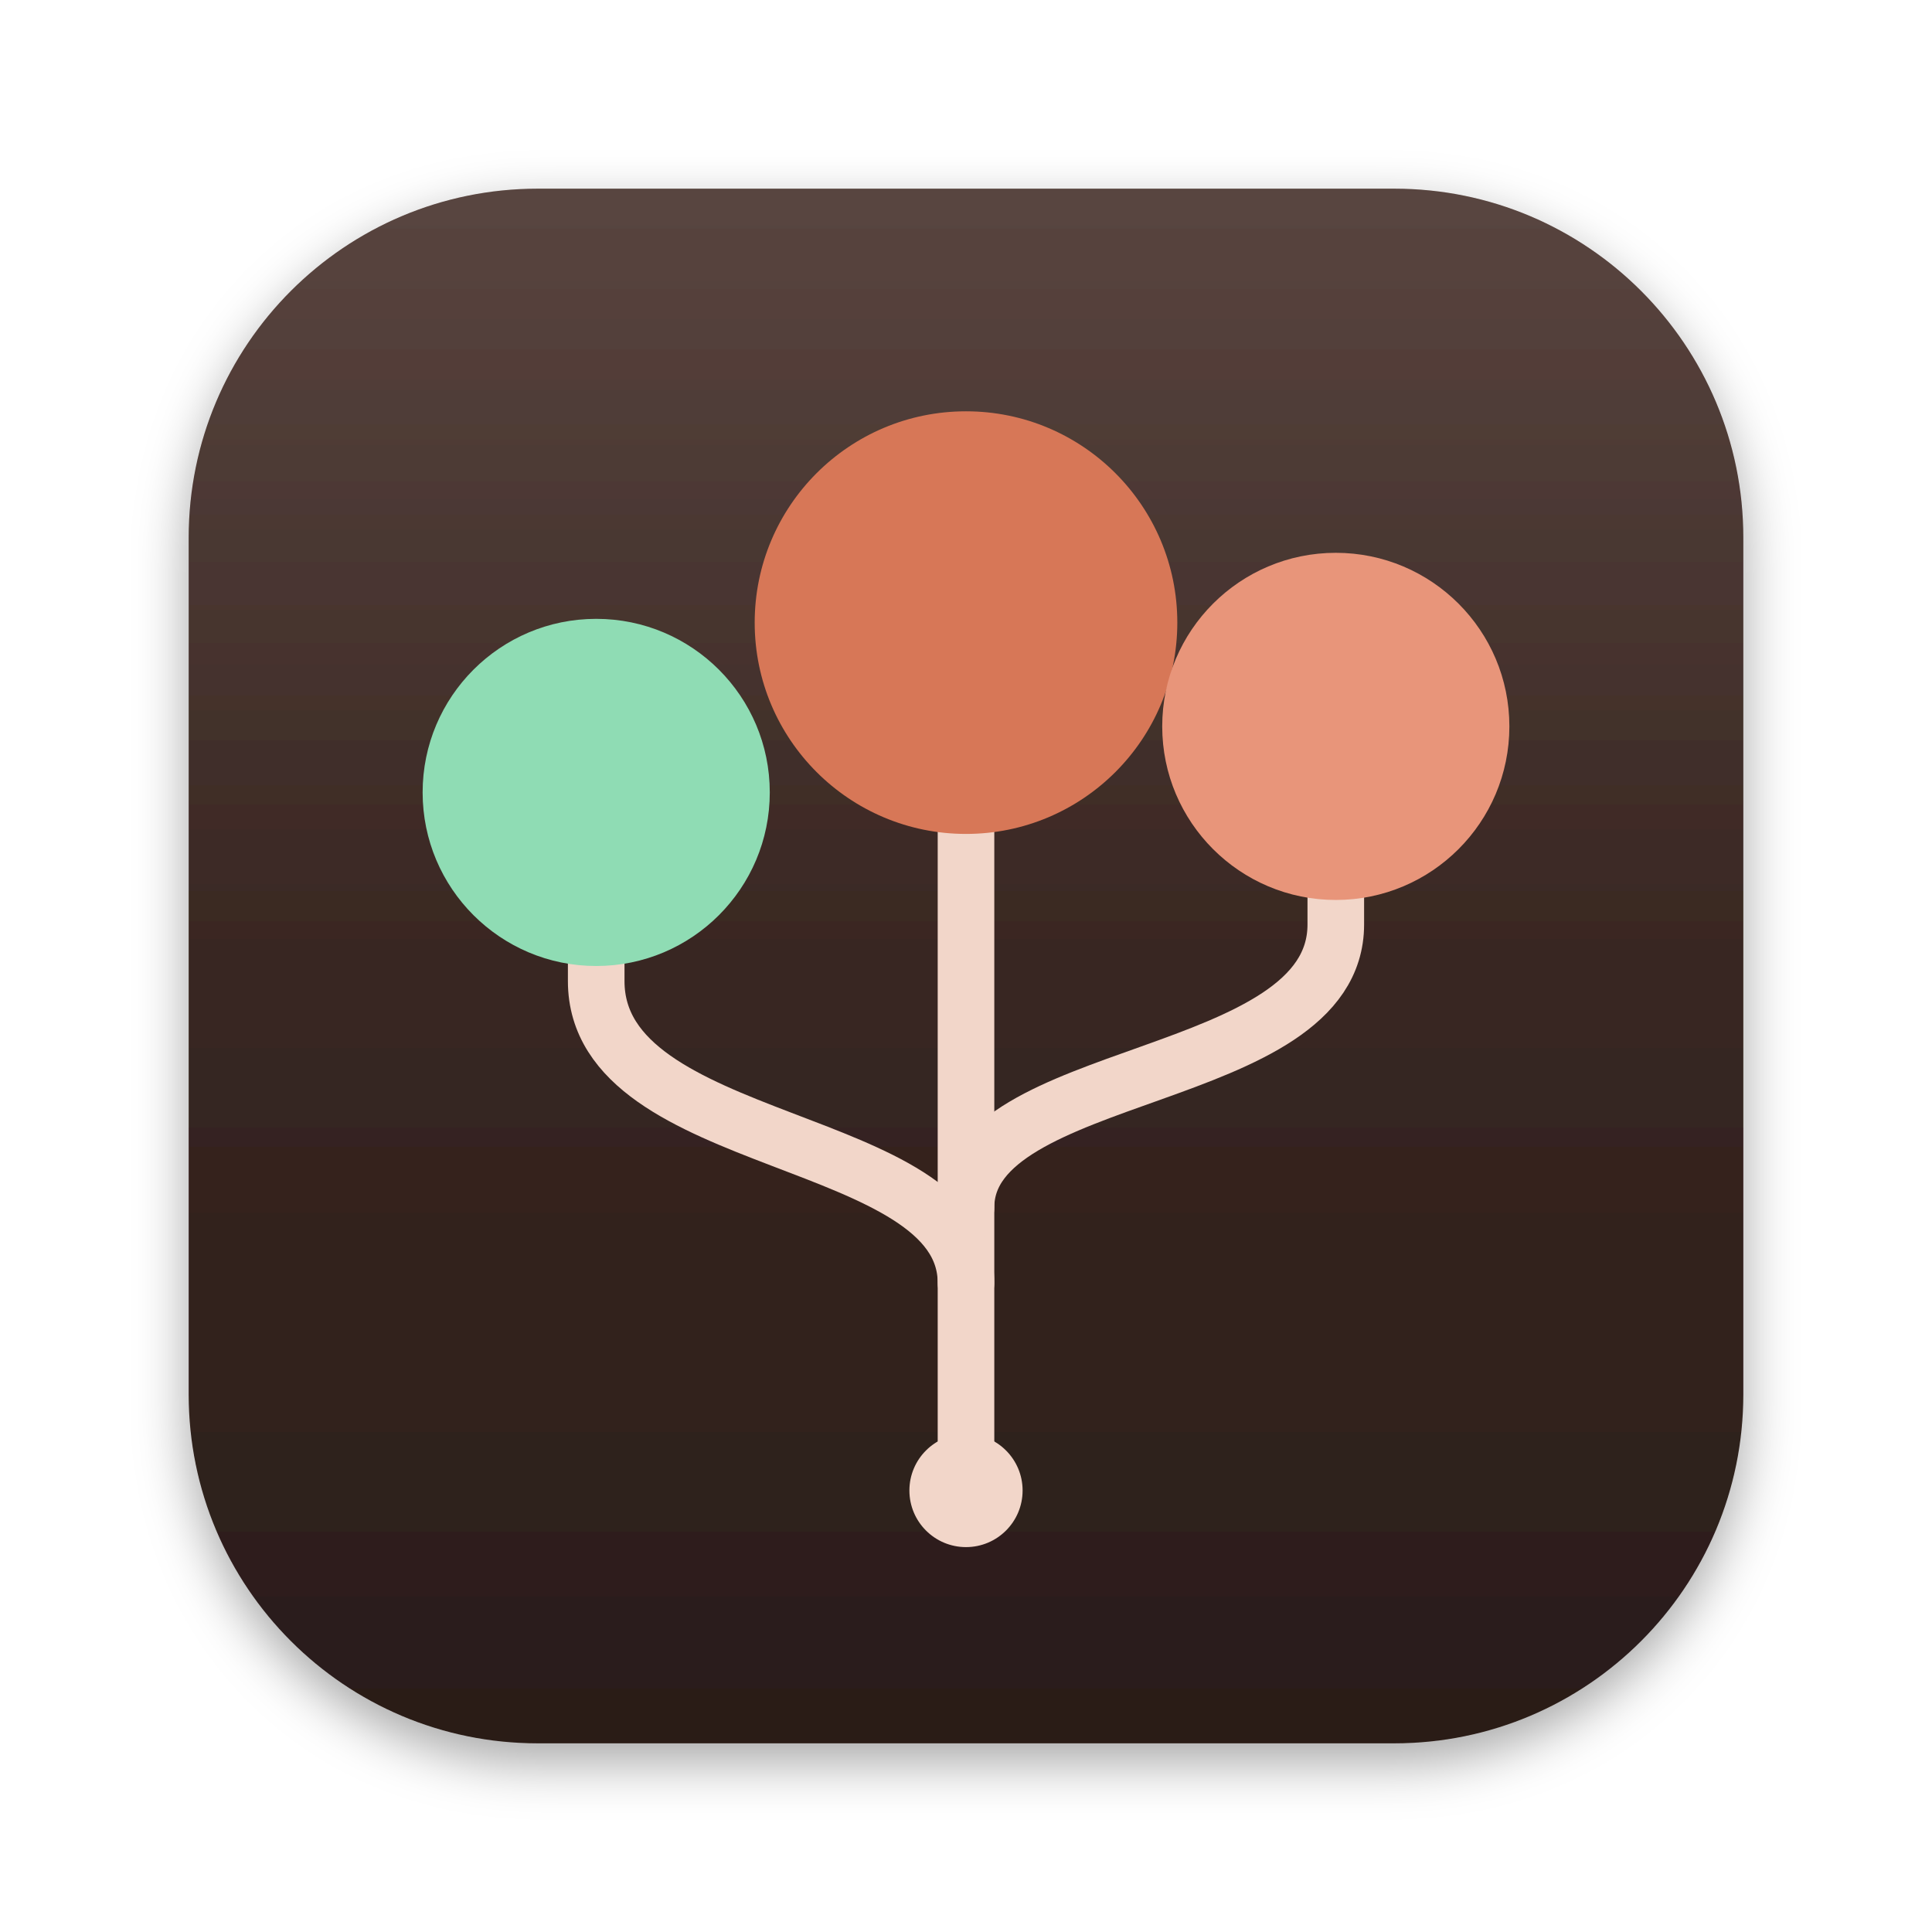
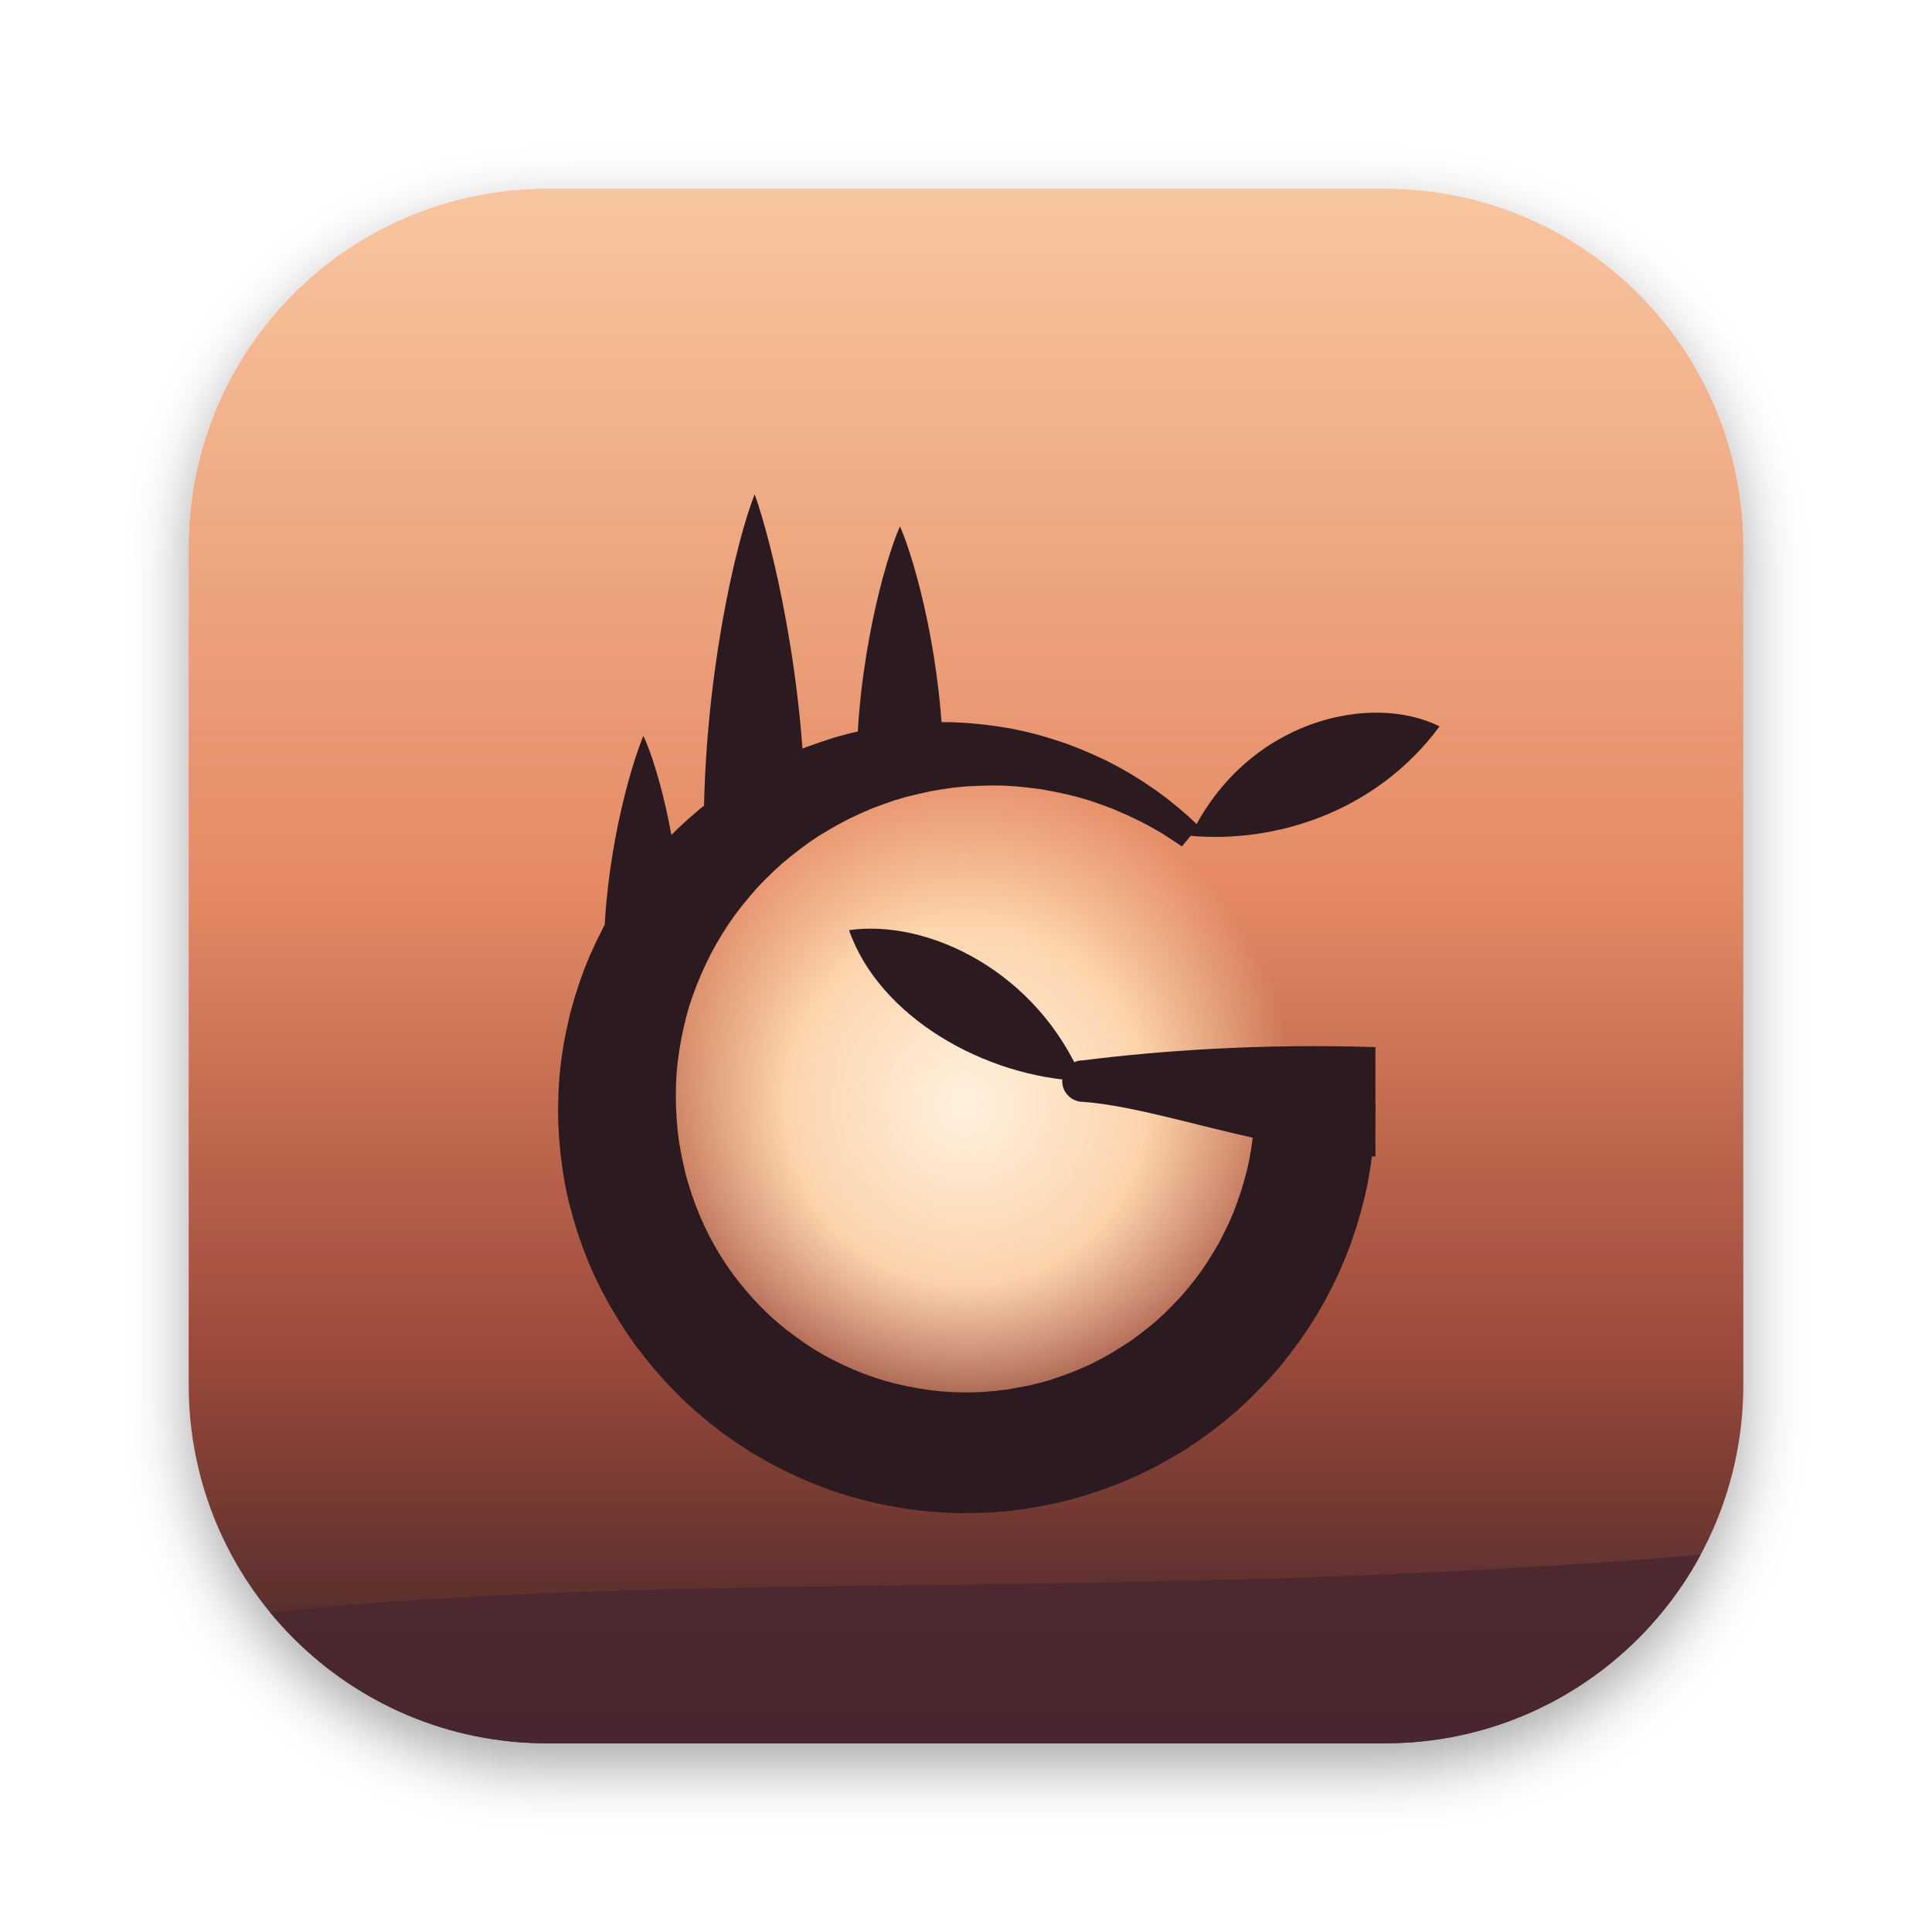
- <svg xmlns="http://www.w3.org/2000/svg" width="1024" height="1024" viewBox="0 0 1024 1024">
+ <svg xmlns="http://www.w3.org/2000/svg" viewBox="0 0 1024 1024">
  <defs>
-     <linearGradient id="ground" x1="0" y1="0" x2="0" y2="1">
-       <stop offset="0" stop-color="#46302a" />
-       <stop offset="1" stop-color="#2a1d19" />
+     <linearGradient id="sky" x1="0" y1="0" x2="0" y2="1">
+       <stop offset="0" stop-color="#f7c59f" />
+       <stop offset=".45" stop-color="#e48a64" />
+       <stop offset=".75" stop-color="#9c4a3a" />
+       <stop offset="1" stop-color="#3a2228" />
    </linearGradient>
-     <linearGradient id="sheen" x1="0" y1="0" x2="0" y2="1">
-       <stop offset="0" stop-color="#ffffff" stop-opacity="0.10" />
-       <stop offset="0.5" stop-color="#ffffff" stop-opacity="0" />
-     </linearGradient>
-     <filter id="drop" x="-20%" y="-20%" width="140%" height="140%">
-       <feDropShadow dx="0" dy="10" stdDeviation="14" flood-color="#000000" flood-opacity="0.35" />
+     <radialGradient id="sun" cx=".5" cy=".5" r=".5">
+       <stop offset="0" stop-color="#fff1df" />
+       <stop offset=".55" stop-color="#ffd9b0" stop-opacity=".95" />
+       <stop offset="1" stop-color="#ffd9b0" stop-opacity="0" />
+     </radialGradient>
+     <filter id="s">
+       <feDropShadow dx="0" dy="12" stdDeviation="16" flood-opacity=".35" />
    </filter>
+     <filter id="t">
+       <feDropShadow dx="0" dy="6" stdDeviation="8" flood-color="#2a1216" flood-opacity=".45" />
+     </filter>
+     <clipPath id="c">
+       <path d="M290 100h444c105 0 190 85 190 190v444c0 105-85 190-190 190H290c-105 0-190-85-190-190V290c0-105 85-190 190-190z" />
+     </clipPath>
  </defs>
-   <g filter="url(#drop)">
-     <rect x="100" y="100" width="824" height="824" rx="185" fill="url(#ground)" />
-     <rect x="100" y="100" width="824" height="824" rx="185" fill="url(#sheen)" />
+   <g filter="url(#s)">
+     <path d="M290 100h444c105 0 190 85 190 190v444c0 105-85 190-190 190H290c-105 0-190-85-190-190V290c0-105 85-190 190-190z" fill="url(#sky)" />
  </g>
-   <g fill="none" stroke="#f2d6c9" stroke-width="30" stroke-linecap="round" stroke-linejoin="round">
-     <path d="M512 790 L512 440" />
-     <path d="M512 680 C512 600 316 610 316 520 L316 490" />
-     <path d="M512 640 C512 565 708 575 708 490 L708 455" />
+   <g clip-path="url(#c)">
+     <circle cx="512" cy="585" r="175" fill="url(#sun)" />
+     <path d="M100 860 C 330 828 600 852 924 822 V924H100z" fill="#4a2730" opacity=".85" />
+     <path d="M454 409 C 454 351 469 297 477 279 C 485 297 500 351 500 409Z" fill="#2b1a1f" />
+     <path d="M373 440 C 373 360 390 287 400 262 C 409 287 427 360 427 440Z" fill="#2b1a1f" />
+     <path d="M320 508 C 320 455 334 407 341 390 C 349 407 362 455 362 508Z" fill="#2b1a1f" />
+     <path d="M635.4 437.9 L630.0 432.8 L624.3 427.9 L618.5 423.2 L612.5 418.8 L606.2 414.5 L599.8 410.5 L593.2 406.7 L586.5 403.2 L579.6 400.0 L572.6 397.0 L565.4 394.2 L558.1 391.8 L550.7 389.6 L543.2 387.7 L535.7 386.1 L528.0 384.9 L520.3 383.9 L512.5 383.2 L504.7 382.8 L496.8 382.7 L489.0 383.0 L481.1 383.5 L473.3 384.4 L465.4 385.5 L457.6 387.0 L449.9 388.8 L442.2 390.9 L434.6 393.4 L427.0 396.1 L419.6 399.1 L412.3 402.4 L405.1 406.1 L398.0 410.0 L391.1 414.2 L384.4 418.7 L377.8 423.4 L371.4 428.4 L365.2 433.7 L359.2 439.2 L353.4 445.0 L347.8 451.0 L342.5 457.3 L337.4 463.7 L332.6 470.4 L328.1 477.3 L323.8 484.3 L319.8 491.5 L316.1 498.9 L312.6 506.5 L309.5 514.1 L306.7 522.0 L304.2 529.9 L302.0 537.9 L300.2 546.0 L298.6 554.2 L297.4 562.4 L296.5 570.7 L296.0 579.1 L295.8 587.4 L295.9 595.8 L296.4 604.1 L297.2 612.5 L298.3 620.8 L299.7 629.0 L301.5 637.2 L303.7 645.3 L306.1 653.3 L308.9 661.2 L311.9 669.0 L315.3 676.7 L319.0 684.2 L323.0 691.6 L327.3 698.8 L331.8 705.9 L336.6 712.8 L341.7 719.4 L347.0 725.9 L352.6 732.2 L358.4 738.3 L364.4 744.1 L370.7 749.7 L377.1 755.0 L383.8 760.1 L390.7 764.9 L397.7 769.5 L404.9 773.7 L412.3 777.7 L419.8 781.4 L427.5 784.9 L435.2 788.0 L443.1 790.8 L451.1 793.3 L459.2 795.5 L467.4 797.4 L475.7 798.9 L483.9 800.2 L492.3 801.1 L500.6 801.7 L509.0 802.0 L517.4 801.9 L525.8 801.6 L534.1 800.9 L542.5 799.9 L550.7 798.5 L559.0 796.9 L567.1 794.9 L575.2 792.6 L583.2 790.0 L591.0 787.1 L598.8 783.9 L606.4 780.4 L613.9 776.6 L621.2 772.5 L628.4 768.2 L635.4 763.5 L642.2 758.6 L648.8 753.5 L655.2 748.1 L661.4 742.4 L667.3 736.5 L673.1 730.4 L678.6 724.1 L683.8 717.5 L688.8 710.8 L693.5 703.9 L698.0 696.8 L702.2 689.5 L706.1 682.1 L709.7 674.5 L713.0 666.8 L716.0 659.0 L718.7 651.0 L721.1 643.0 L723.2 634.9 L725.0 626.7 L726.4 618.4 L727.5 610.1 L728.4 601.8 L728.8 593.4 L729.0 585.0 L665.0 585.0 L664.9 590.9 L664.5 596.8 L664.0 602.7 L663.2 608.6 L662.2 614.4 L660.9 620.2 L659.4 625.9 L657.7 631.6 L655.8 637.1 L653.7 642.7 L651.4 648.1 L648.8 653.4 L646.1 658.7 L643.1 663.8 L640.0 668.8 L636.7 673.7 L633.2 678.4 L629.4 683.1 L625.6 687.5 L621.5 691.8 L617.3 696.0 L613.0 700.0 L608.4 703.8 L603.8 707.4 L599.0 710.9 L594.0 714.1 L589.0 717.2 L583.8 720.1 L578.6 722.8 L573.2 725.2 L567.7 727.5 L562.2 729.5 L556.6 731.4 L550.9 733.0 L545.1 734.4 L539.3 735.5 L533.5 736.5 L527.6 737.2 L521.7 737.7 L515.8 738.0 L509.9 738.0 L504.0 737.8 L498.1 737.4 L492.2 736.7 L486.4 735.8 L480.6 734.7 L474.8 733.4 L469.1 731.9 L463.5 730.1 L457.9 728.1 L452.4 725.9 L447.0 723.5 L441.7 720.9 L436.5 718.1 L431.4 715.1 L426.4 711.8 L421.6 708.4 L416.9 704.9 L412.3 701.1 L407.9 697.2 L403.7 693.1 L399.6 688.8 L395.7 684.4 L391.9 679.8 L388.3 675.1 L384.9 670.2 L381.7 665.3 L378.7 660.2 L375.9 655.0 L373.3 649.7 L370.9 644.3 L368.7 638.8 L366.7 633.2 L364.9 627.6 L363.3 621.9 L362.0 616.1 L360.8 610.3 L359.8 604.5 L359.1 598.6 L358.6 592.7 L358.3 586.7 L358.2 580.8 L358.3 574.8 L358.6 568.9 L359.2 562.9 L360.0 557.0 L361.0 551.1 L362.2 545.3 L363.6 539.4 L365.2 533.6 L367.1 527.9 L369.2 522.3 L371.5 516.7 L374.0 511.2 L376.7 505.7 L379.6 500.4 L382.7 495.2 L386.0 490.0 L389.5 485.0 L393.2 480.2 L397.1 475.4 L401.1 470.8 L405.4 466.3 L409.8 462.0 L414.4 457.8 L419.2 453.8 L424.1 450.0 L429.1 446.3 L434.4 442.8 L439.7 439.6 L445.2 436.5 L450.8 433.6 L456.6 430.9 L462.4 428.4 L468.4 426.2 L474.4 424.1 L480.6 422.3 L486.8 420.8 L493.1 419.4 L499.5 418.3 L505.9 417.4 L512.4 416.8 L518.9 416.5 L525.5 416.3 L532.1 416.4 L538.6 416.8 L545.2 417.5 L551.8 418.3 L558.3 419.5 L564.9 420.9 L571.4 422.5 L577.8 424.4 L584.2 426.6 L590.5 429.0 L596.7 431.7 L602.9 434.6 L608.9 437.7 L614.9 441.1 L620.7 444.8 L626.4 448.6Z" fill="#2b1a1f" />
+     <path d="M729 555 C 667 553 614 557 574 562 A 11 11 0 0 0 574 584 C 614 587 667 609 729 613Z" fill="#2b1a1f" />
+     <path d="M574 573 C 550 515 492 487 450 493 C 466 539 522 571 574 573Z" fill="#2b1a1f" />
+     <path d="M631 443 C 661 381 727 367 763 385 C 729 431 675 447 631 443Z" fill="#2b1a1f" />
  </g>
-   <circle cx="512" cy="790" r="30" fill="#f2d6c9" />
-   <circle cx="316" cy="420" r="92" fill="#8fdcb4" />
-   <circle cx="512" cy="330" r="112" fill="#d77757" />
-   <circle cx="708" cy="385" r="92" fill="#e8957a" />
</svg>
